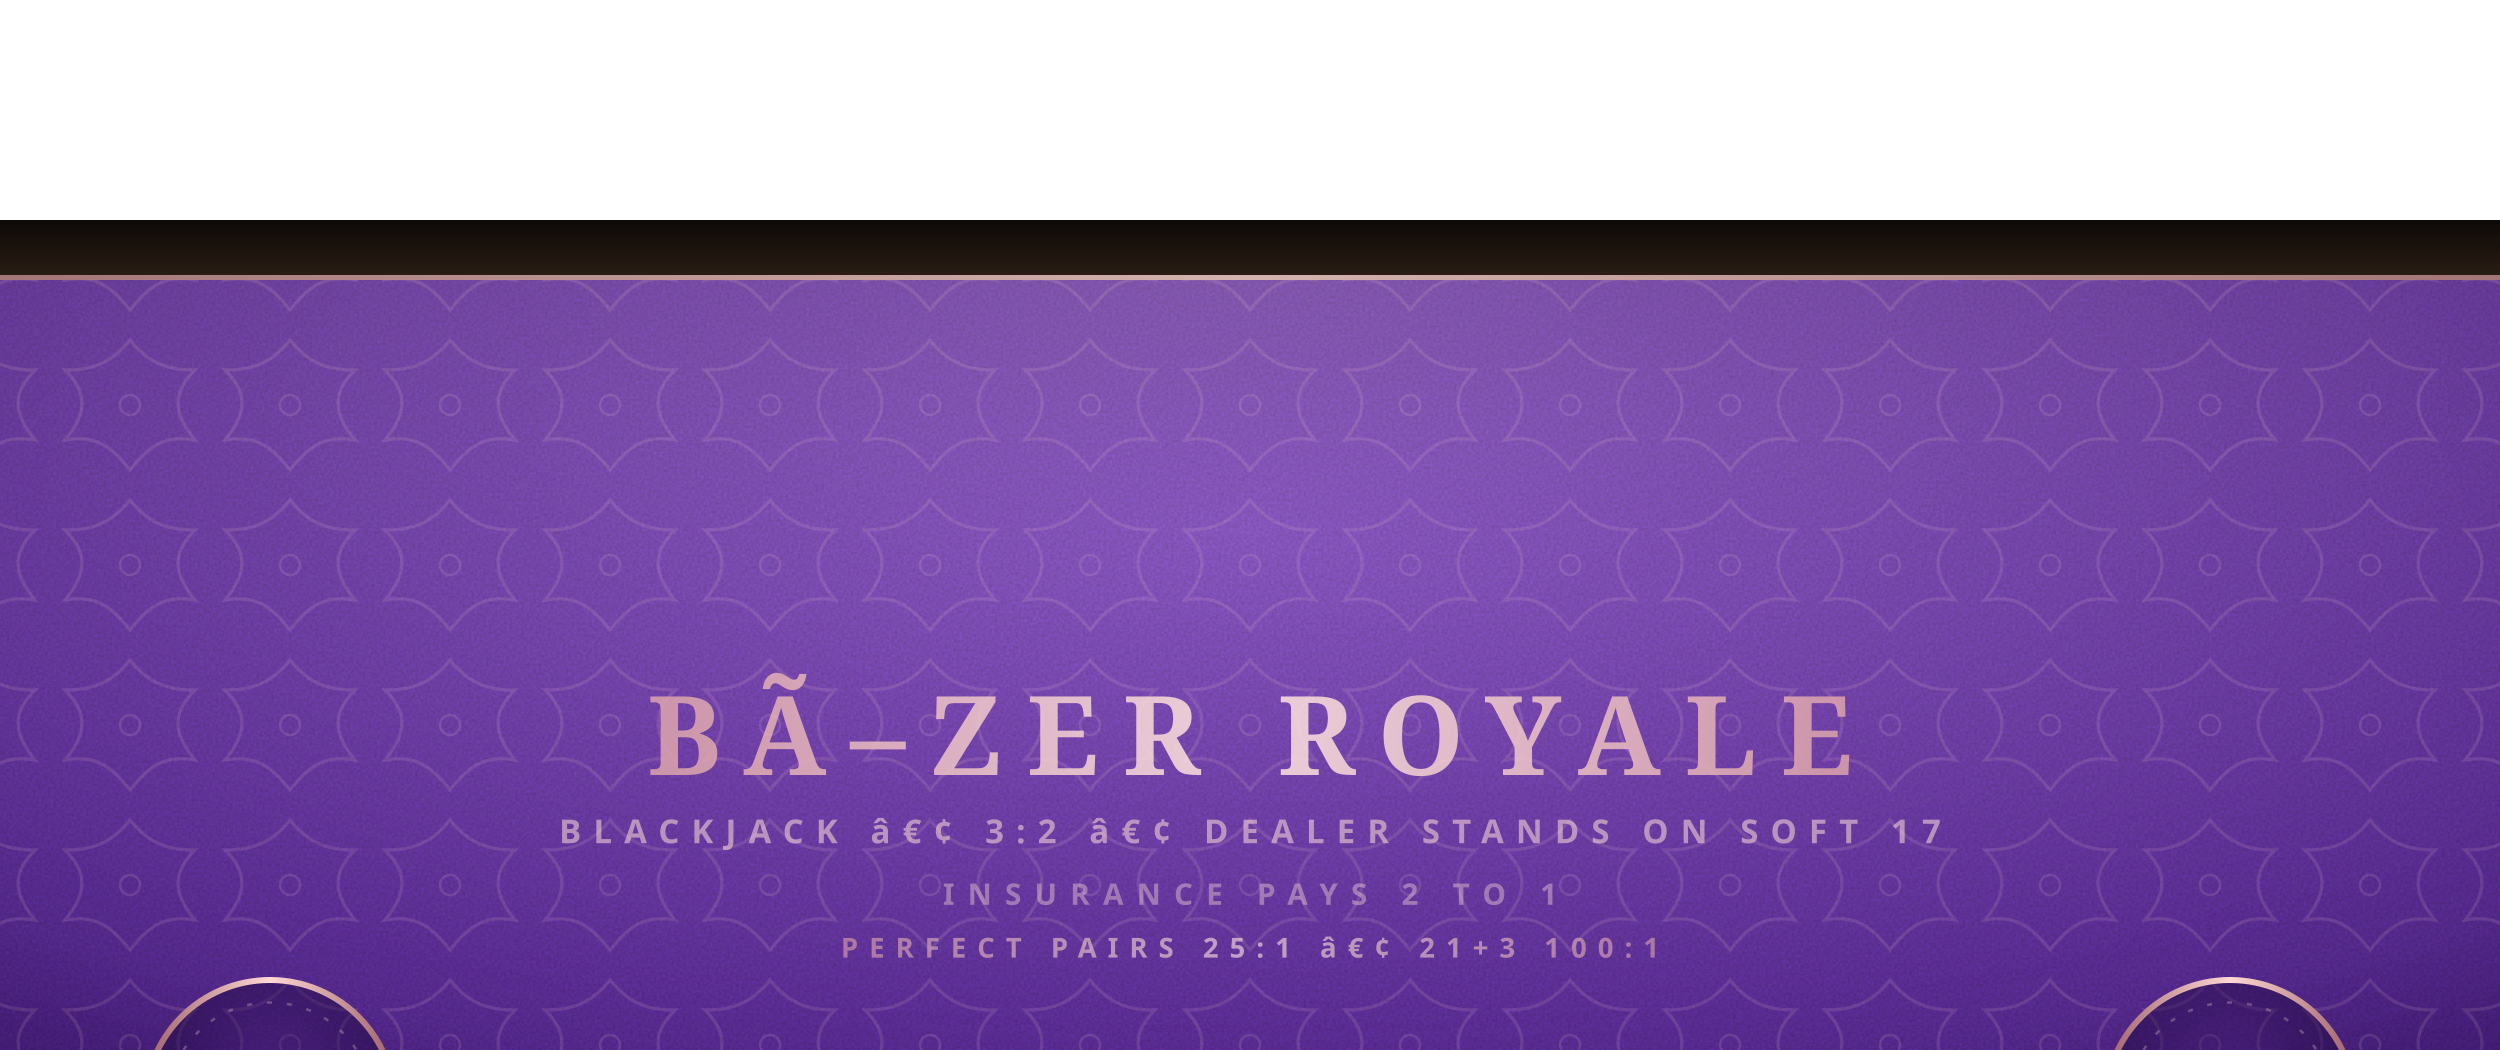
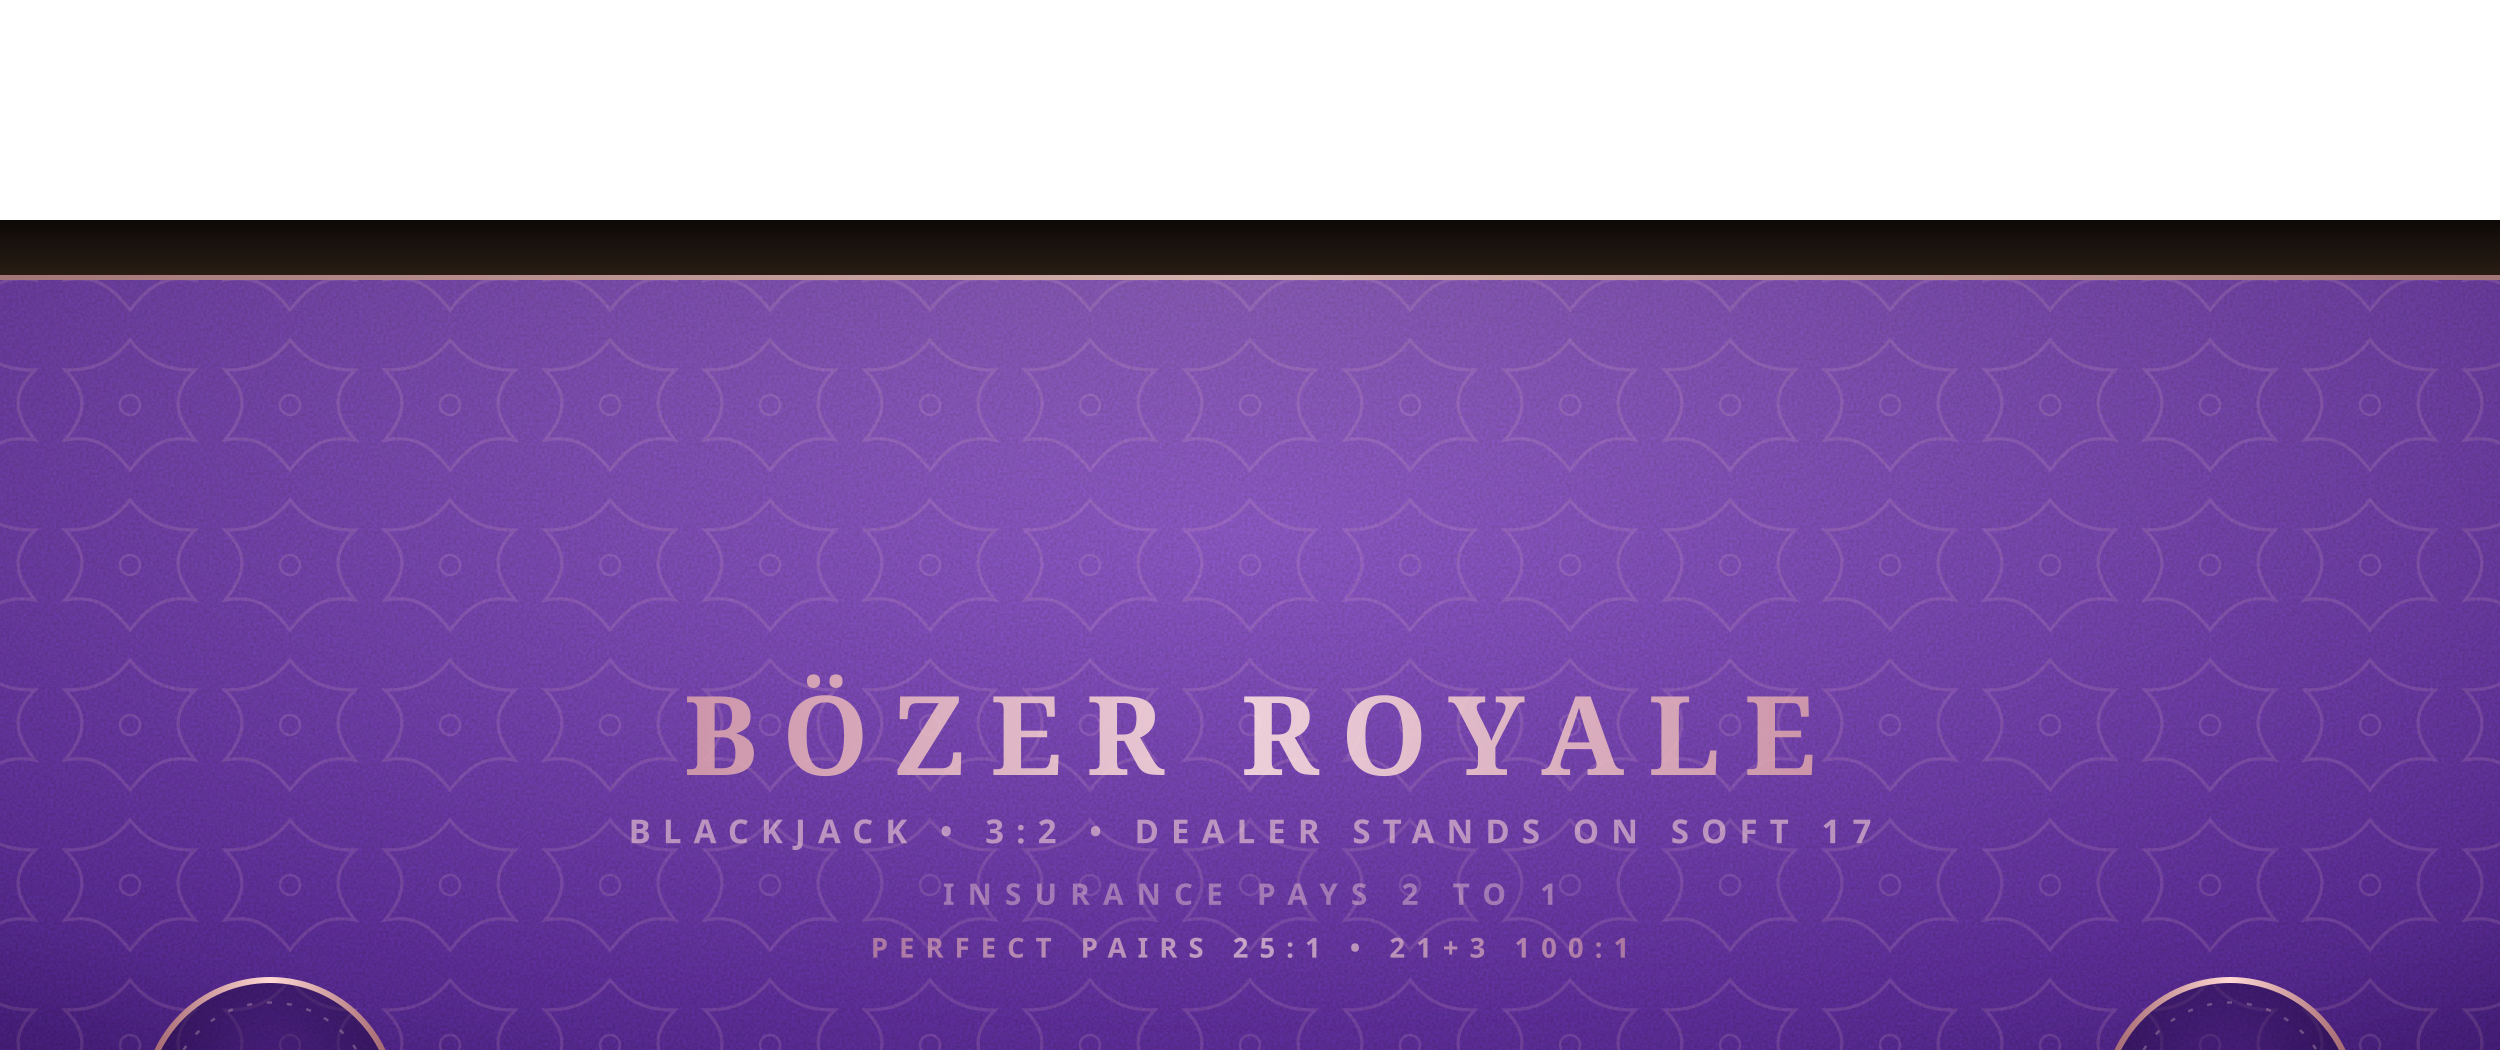
<svg xmlns="http://www.w3.org/2000/svg" viewBox="300 190 1000 420" preserveAspectRatio="xMidYMid slice">
  <defs>
    <radialGradient id="bjFelt" cx="50%" cy="20%" r="85%">
      <stop offset="0" stop-color="#8243d6" />
      <stop offset=".45" stop-color="#5e28a6" />
      <stop offset=".8" stop-color="#3d1573" />
      <stop offset="1" stop-color="#1f0840" />
    </radialGradient>
    <pattern id="bjPat" width="64" height="64" patternUnits="userSpaceOnUse">
      <path d="M32 6 C40 16 48 18 58 18 C50 26 48 34 58 46 C46 44 40 48 32 58 C24 48 18 44 6 46 C16 34 14 26 6 18 C16 18 24 16 32 6 Z" fill="none" stroke="#ffc9d6" stroke-opacity=".13" stroke-width="1.3" />
      <circle cx="32" cy="32" r="4" fill="none" stroke="#ffc9d6" stroke-opacity=".14" />
    </pattern>
    <linearGradient id="bjRail" x1="0" y1="0" x2="0" y2="1">
      <stop offset="0" stop-color="#2a1d14" />
      <stop offset=".35" stop-color="#140d09" />
      <stop offset=".7" stop-color="#090605" />
      <stop offset="1" stop-color="#1b120c" />
    </linearGradient>
    <linearGradient id="bjTrim" x1="0" x2="1">
      <stop offset="0" stop-color="#a0626b" />
      <stop offset=".5" stop-color="#ffd8d4" />
      <stop offset="1" stop-color="#a0626b" />
    </linearGradient>
    <linearGradient id="bjEdge" x1="0" y1="0" x2="0" y2="1">
      <stop offset="0" stop-color="#0d0907" />
      <stop offset="1" stop-color="#2b1e15" />
    </linearGradient>
    <filter id="bjNoise" x="0" y="0" width="100%" height="100%">
      <feTurbulence type="fractalNoise" baseFrequency=".85" numOctaves="2" stitchTiles="stitch" result="n" />
      <feColorMatrix in="n" type="matrix" values="0 0 0 0 0  0 0 0 0 0  0 0 0 0 0  0 0 0 .55 0" />
      <feComposite in2="SourceGraphic" operator="in" />
    </filter>
    <radialGradient id="bjLight" cx="50%" cy="0%" r="75%">
      <stop offset="0" stop-color="#fff2c8" stop-opacity=".2" />
      <stop offset="1" stop-color="#fff2c8" stop-opacity="0" />
    </radialGradient>
    <linearGradient id="bjPrint" x1="0" x2="1">
      <stop offset="0" stop-color="#dba2aa" />
      <stop offset=".5" stop-color="#ffe5e1" />
      <stop offset="1" stop-color="#dba2aa" />
    </linearGradient>
    <radialGradient id="bjSpot" cx="50%" cy="40%" r="60%">
      <stop offset="0" stop-color="#3a1268" stop-opacity=".25" />
      <stop offset="1" stop-color="#12042a" stop-opacity=".55" />
    </radialGradient>
    <radialGradient id="bjVig" cx="50%" cy="10%" r="95%">
      <stop offset=".55" stop-color="#000" stop-opacity="0" />
      <stop offset="1" stop-color="#000" stop-opacity=".45" />
    </radialGradient>
    <path id="bjArc1" d="M466.7 727.3 A710 484 0 0 0 1133.3 727.3" />
    <path id="bjArc2" d="M365.0 405.7 A480 250 0 0 0 1235.0 405.7" />
  </defs>
  <path d="M26 300 A774 560 0 0 0 1574 300 Z" fill="#000" opacity=".55" transform="translate(0 10)" style="filter:blur(10px)" />
  <path d="M34 300 A766 552 0 0 0 1566 300 Z" fill="url(#bjRail)" />
  <path d="M40 300 A760 546 0 0 0 1560 300 Z" fill="none" stroke="#3a2a1d" stroke-width="2" opacity=".8" />
  <path d="M72 300 A728 526 0 0 0 1528 300 Z" fill="none" stroke="url(#bjTrim)" stroke-width="3" />
  <path d="M78 300 A722 520 0 0 0 1522 300 Z" fill="url(#bjFelt)" />
  <path d="M78 300 A722 520 0 0 0 1522 300 Z" fill="#2a0c52" filter="url(#bjNoise)" opacity=".5" />
  <path d="M78 300 A722 520 0 0 0 1522 300 Z" fill="url(#bjPat)" />
  <path d="M78 300 A722 520 0 0 0 1522 300 Z" fill="url(#bjLight)" />
  <path d="M78 300 A722 520 0 0 0 1522 300 Z" fill="url(#bjVig)" />
  <rect x="28" y="278" width="1544" height="24" fill="url(#bjEdge)" />
  <rect x="28" y="300" width="1544" height="2" fill="url(#bjTrim)" opacity=".8" />
-   <text font-family="Cinzel, Georgia, serif" font-weight="700" font-size="44" letter-spacing="9.68" fill="url(#bjPrint)" opacity=".86" text-anchor="middle" x="800" y="500">BÃ–ZER ROYALE</text>
-   <text font-family="Manrope, 'Segoe UI', sans-serif" font-weight="600" font-size="13.2" letter-spacing="4.84" fill="#ffdcd8" opacity=".55" text-anchor="middle" x="800" y="527.28">BLACKJACK â€¢ 3:2 â€¢ DEALER STANDS ON SOFT 17</text>
+   <text font-family="Cinzel, Georgia, serif" font-weight="700" font-size="44" letter-spacing="9.68" fill="url(#bjPrint)" opacity=".86" text-anchor="middle" x="800" y="500">BÖZER ROYALE</text>
+   <text font-family="Manrope, 'Segoe UI', sans-serif" font-weight="600" font-size="13.2" letter-spacing="4.84" fill="#ffdcd8" opacity=".55" text-anchor="middle" x="800" y="527.28">BLACKJACK • 3:2 • DEALER STANDS ON SOFT 17</text>
  <text font-family="Manrope, 'Segoe UI', sans-serif" font-weight="600" font-size="11.88" letter-spacing="5.28" fill="#ffdcd8" opacity=".4" text-anchor="middle" x="800" y="551.92">INSURANCE PAYS 2 TO 1</text>
-   <text font-family="Manrope, 'Segoe UI', sans-serif" font-weight="700" font-size="11" letter-spacing="4.4" fill="url(#bjPrint)" opacity=".62" text-anchor="middle" x="800" y="573.04">PERFECT PAIRS 25:1 â€¢ 21+3 100:1</text>
+   <text font-family="Manrope, 'Segoe UI', sans-serif" font-weight="700" font-size="11" letter-spacing="4.4" fill="url(#bjPrint)" opacity=".62" text-anchor="middle" x="800" y="573.04">PERFECT PAIRS 25:1 • 21+3 100:1</text>
  <g transform="translate(1388.0 465.8)">
    <circle r="50" fill="url(#bjSpot)" stroke="url(#bjTrim)" stroke-width="2.4" />
    <circle r="41" fill="none" stroke="#ffdcd8" stroke-opacity=".28" stroke-width="1" stroke-dasharray="2 6" />
  </g>
  <g transform="translate(1192.0 632.0)">
    <circle r="50" fill="url(#bjSpot)" stroke="url(#bjTrim)" stroke-width="2.4" />
    <circle r="41" fill="none" stroke="#ffdcd8" stroke-opacity=".28" stroke-width="1" stroke-dasharray="2 6" />
  </g>
  <g transform="translate(996.0 699.8)">
    <circle r="50" fill="url(#bjSpot)" stroke="url(#bjTrim)" stroke-width="2.4" />
    <circle r="41" fill="none" stroke="#ffdcd8" stroke-opacity=".28" stroke-width="1" stroke-dasharray="2 6" />
  </g>
  <g transform="translate(800.0 720.0)">
    <circle r="50" fill="url(#bjSpot)" stroke="url(#bjTrim)" stroke-width="2.4" />
    <circle r="41" fill="none" stroke="#ffdcd8" stroke-opacity=".28" stroke-width="1" stroke-dasharray="2 6" />
  </g>
  <g transform="translate(604.0 699.8)">
    <circle r="50" fill="url(#bjSpot)" stroke="url(#bjTrim)" stroke-width="2.4" />
    <circle r="41" fill="none" stroke="#ffdcd8" stroke-opacity=".28" stroke-width="1" stroke-dasharray="2 6" />
  </g>
  <g transform="translate(408.0 632.0)">
    <circle r="50" fill="url(#bjSpot)" stroke="url(#bjTrim)" stroke-width="2.4" />
    <circle r="41" fill="none" stroke="#ffdcd8" stroke-opacity=".28" stroke-width="1" stroke-dasharray="2 6" />
  </g>
  <g transform="translate(212.0 465.8)">
    <circle r="50" fill="url(#bjSpot)" stroke="url(#bjTrim)" stroke-width="2.4" />
    <circle r="41" fill="none" stroke="#ffdcd8" stroke-opacity=".28" stroke-width="1" stroke-dasharray="2 6" />
  </g>
</svg>
